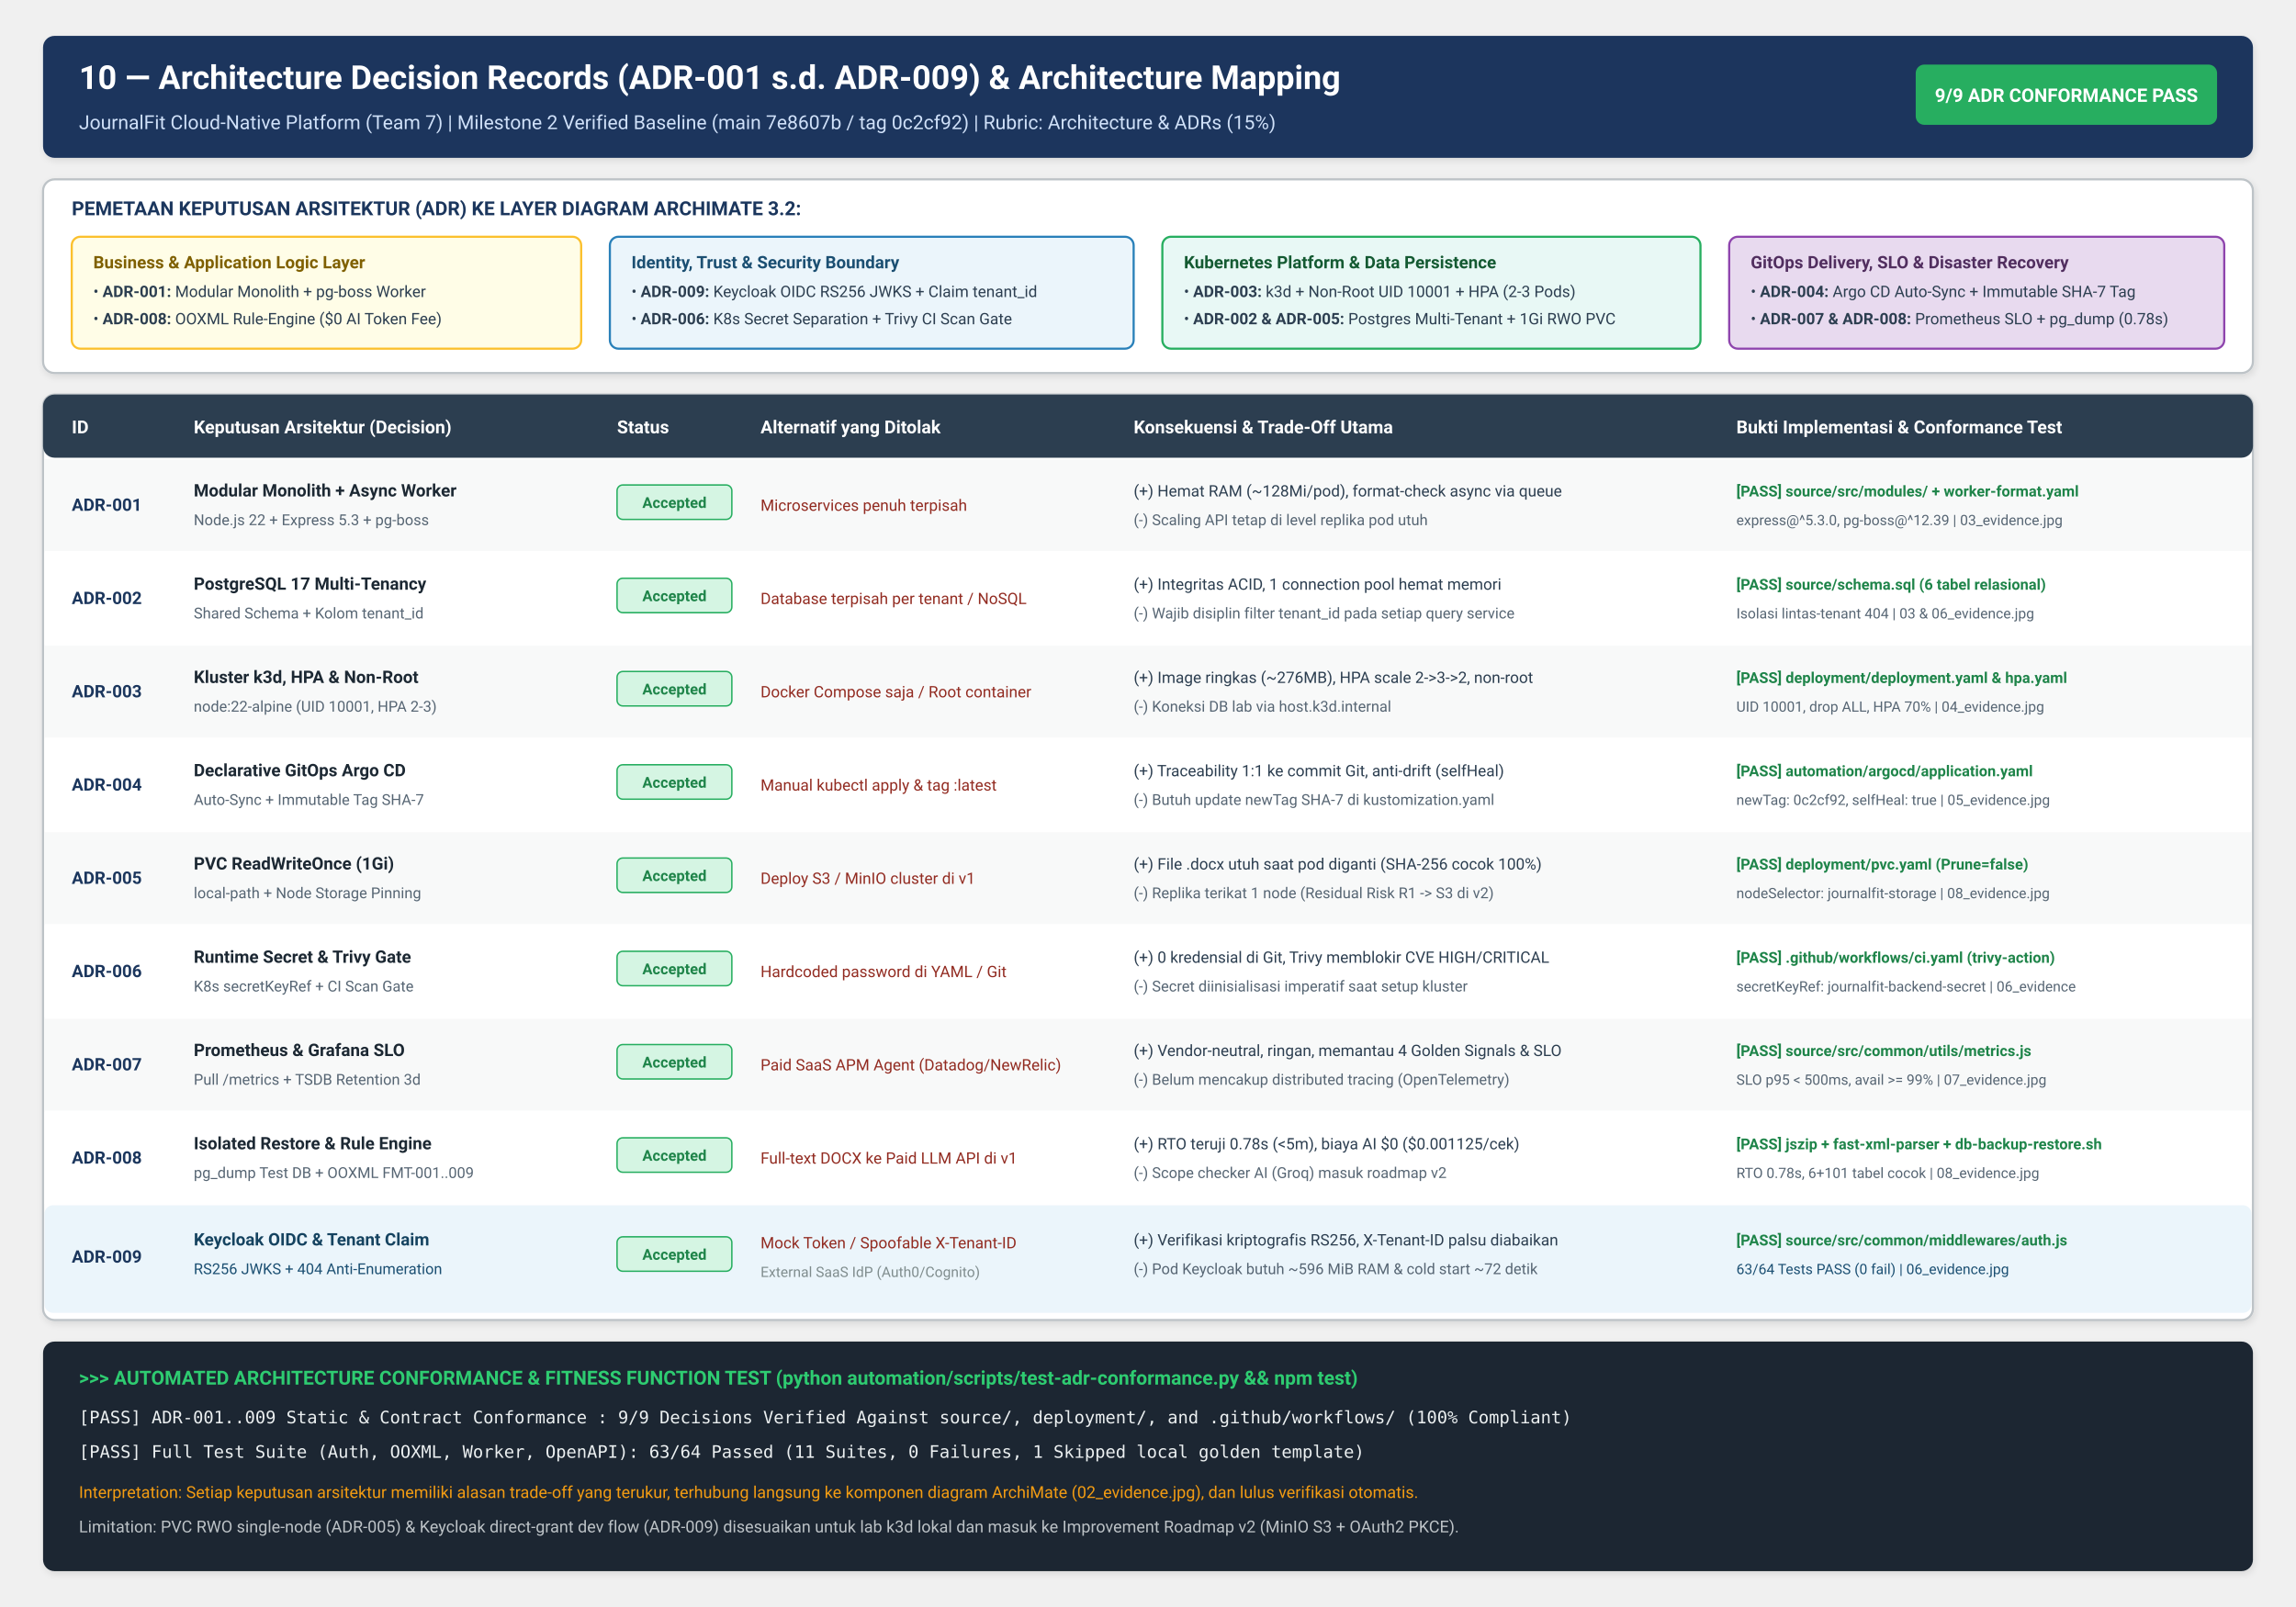
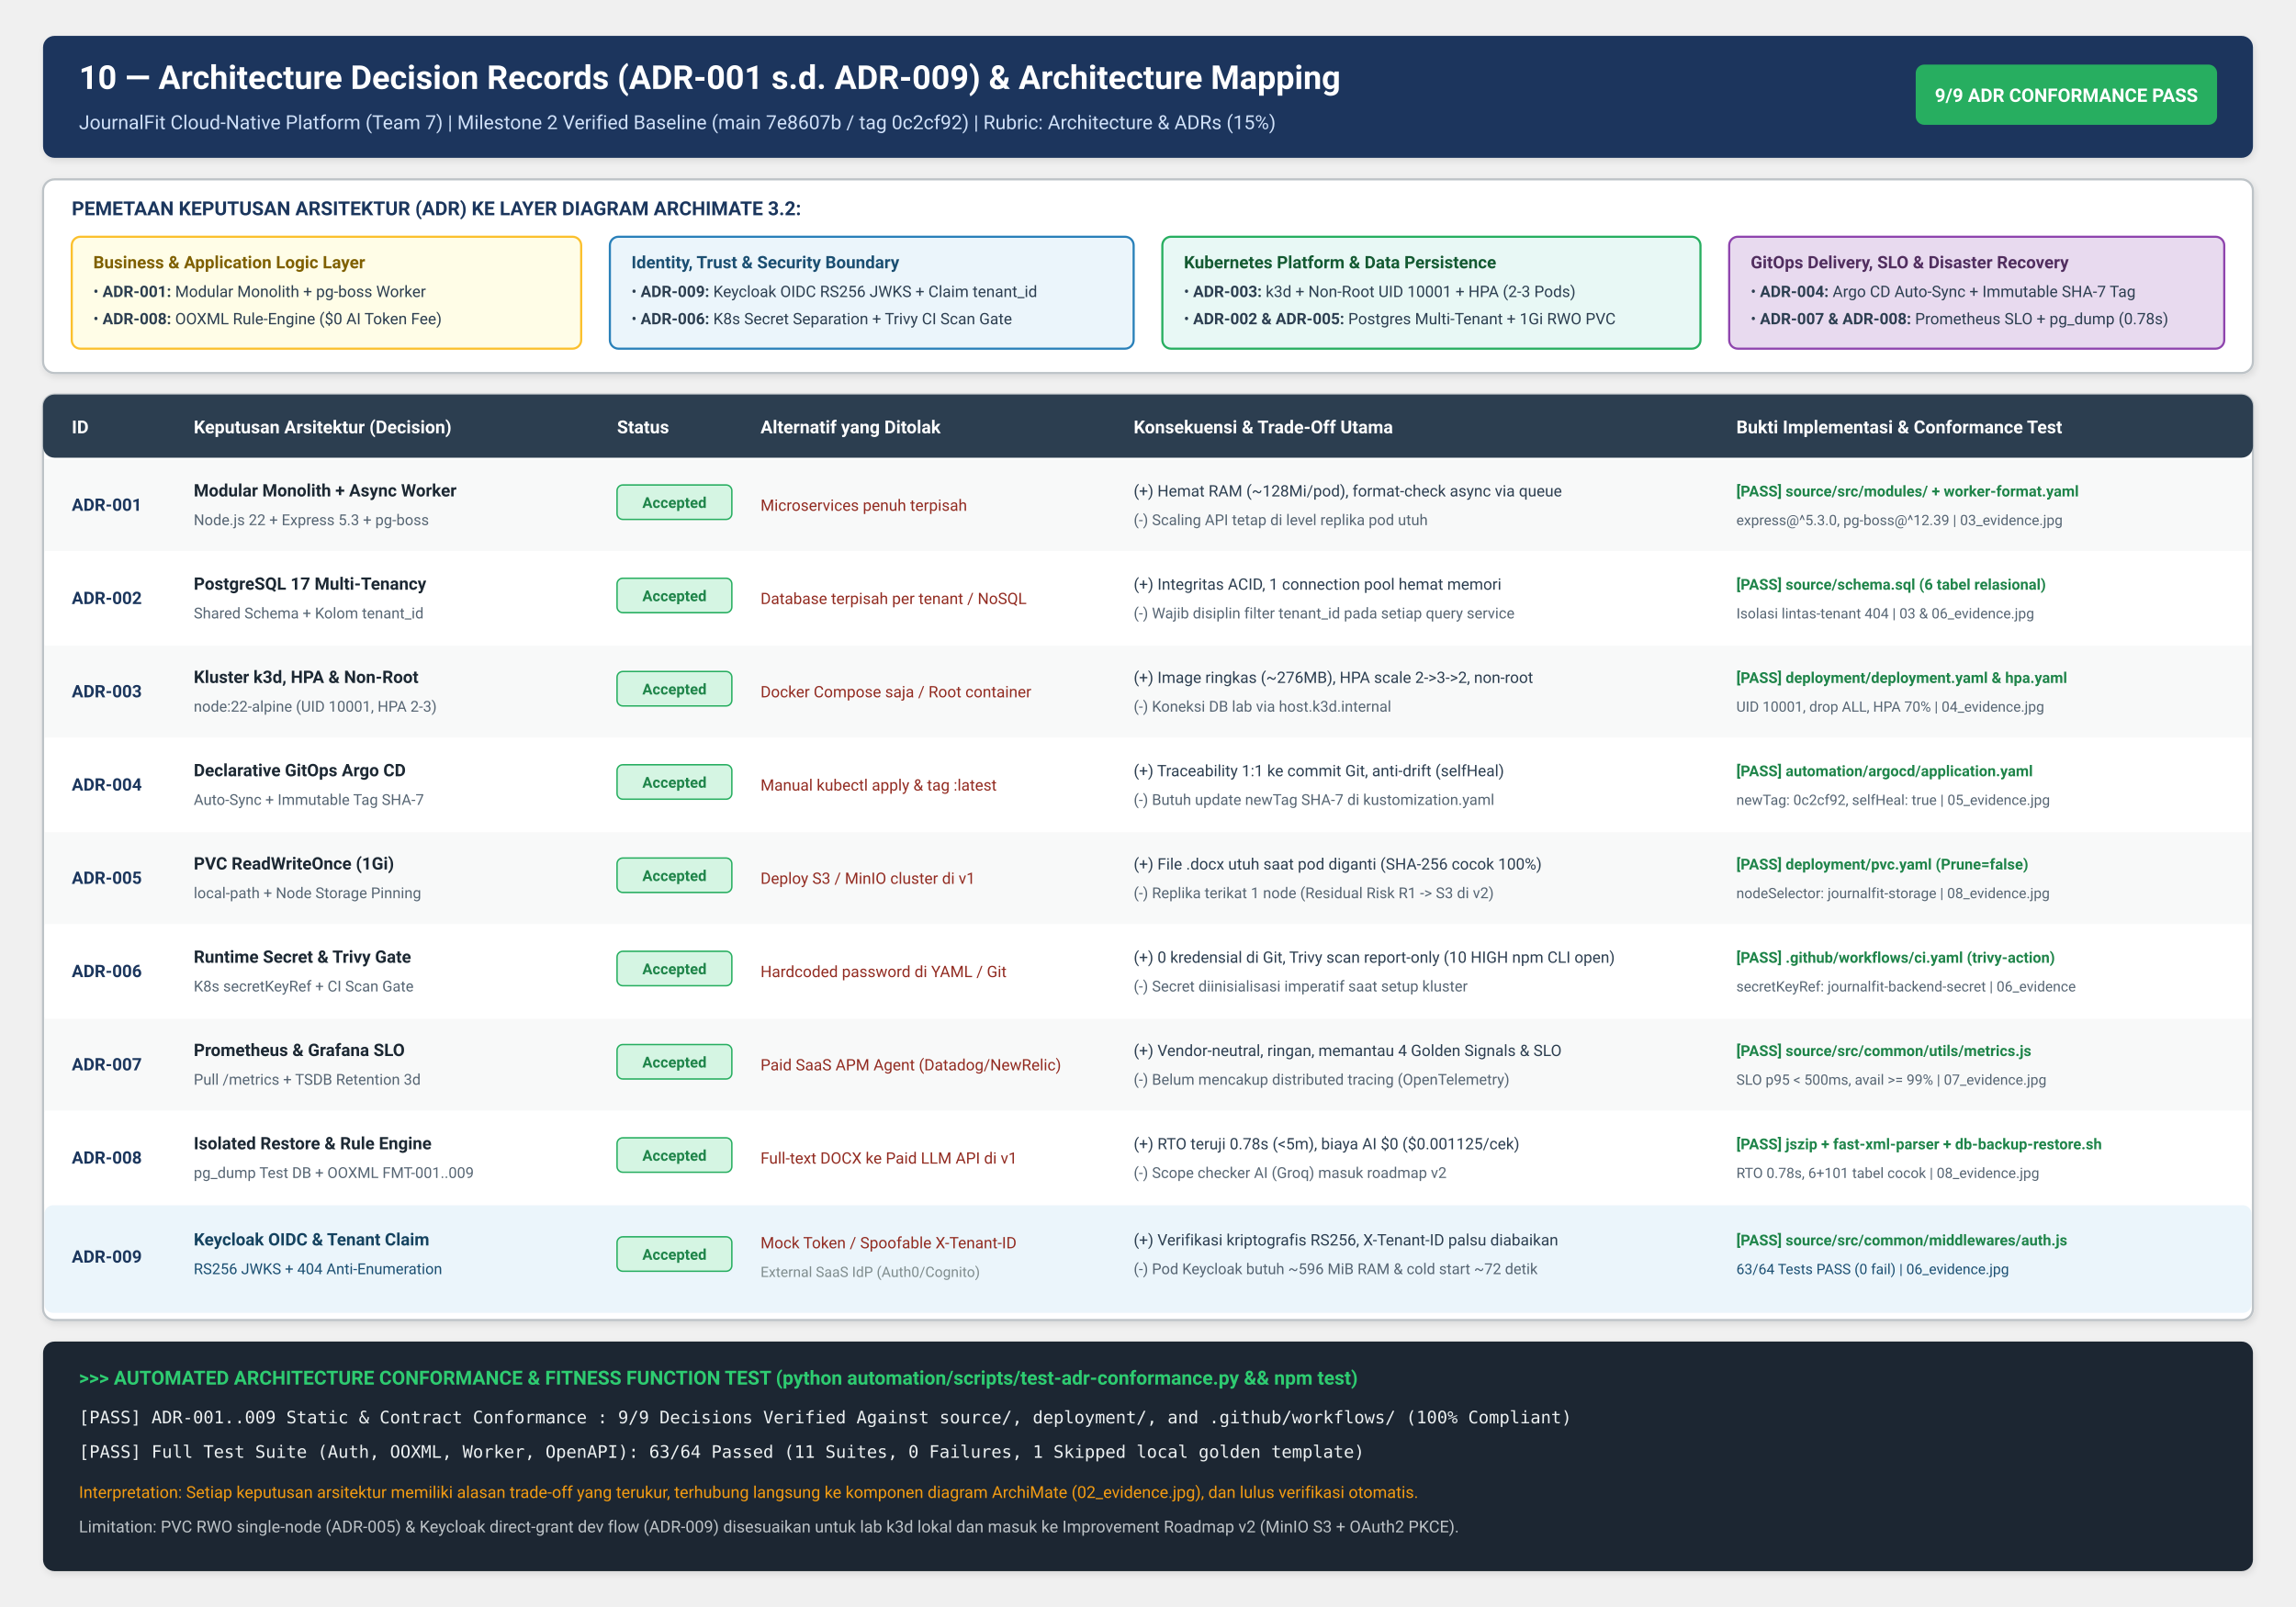
<svg xmlns="http://www.w3.org/2000/svg" viewBox="0 0 1600 1120" width="100%" height="100%" style="background:#F4F6F7; font-family:'Segoe UI',Roboto,Helvetica,Arial,sans-serif;">
  <defs>
    <filter id="shadow" x="-2%" y="-2%" width="104%" height="104%" filterUnits="userSpaceOnUse">
      <feDropShadow dx="1" dy="2" stdDeviation="2.5" flood-opacity="0.10" flood-color="#000" />
    </filter>
  </defs>
  <rect x="30" y="25" width="1540" height="85" rx="8" fill="#1B365D" filter="url(#shadow)" />
  <text x="55" y="62" font-size="23" font-weight="bold" fill="#FFFFFF">10 — Architecture Decision Records (ADR-001 s.d. ADR-009) &amp; Architecture Mapping</text>
  <text x="55" y="90" font-size="13.5" fill="#D0E1F9">JournalFit Cloud-Native Platform (Team 7) | Milestone 2 Verified Baseline (main 7e8607b / tag 0c2cf92) | Rubric: Architecture &amp; ADRs (15%)</text>
  <rect x="1335" y="45" width="210" height="42" rx="6" fill="#27AE60" />
  <text x="1440" y="71" font-size="13" font-weight="bold" fill="#FFF" text-anchor="middle">9/9 ADR CONFORMANCE PASS</text>
  <rect x="30" y="125" width="1540" height="135" rx="8" fill="#FFFFFF" stroke="#BDC3C7" stroke-width="1.5" filter="url(#shadow)" />
  <text x="50" y="150" font-size="13.5" font-weight="bold" fill="#1B365D">PEMETAAN KEPUTUSAN ARSITEKTUR (ADR) KE LAYER DIAGRAM ARCHIMATE 3.2:</text>
  <rect x="50" y="165" width="355" height="78" rx="6" fill="#FFFDE7" stroke="#FBC02D" stroke-width="1.5" />
  <text x="65" y="187" font-size="12" font-weight="bold" fill="#7F6000">Business &amp; Application Logic Layer</text>
  <text x="65" y="207" font-size="11" fill="#2C3E50">• <tspan font-weight="bold">ADR-001:</tspan> Modular Monolith + pg-boss Worker</text>
  <text x="65" y="226" font-size="11" fill="#2C3E50">• <tspan font-weight="bold">ADR-008:</tspan> OOXML Rule-Engine ($0 AI Token Fee)</text>
  <rect x="425" y="165" width="365" height="78" rx="6" fill="#EBF5FB" stroke="#2980B9" stroke-width="1.5" />
  <text x="440" y="187" font-size="12" font-weight="bold" fill="#1B4F72">Identity, Trust &amp; Security Boundary</text>
  <text x="440" y="207" font-size="11" fill="#2C3E50">• <tspan font-weight="bold">ADR-009:</tspan> Keycloak OIDC RS256 JWKS + Claim tenant_id</text>
  <text x="440" y="226" font-size="11" fill="#2C3E50">• <tspan font-weight="bold">ADR-006:</tspan> K8s Secret Separation + Trivy CI Scan Gate</text>
  <rect x="810" y="165" width="375" height="78" rx="6" fill="#E8F8F5" stroke="#27AE60" stroke-width="1.5" />
  <text x="825" y="187" font-size="12" font-weight="bold" fill="#145A32">Kubernetes Platform &amp; Data Persistence</text>
  <text x="825" y="207" font-size="11" fill="#2C3E50">• <tspan font-weight="bold">ADR-003:</tspan> k3d + Non-Root UID 10001 + HPA (2-3 Pods)</text>
  <text x="825" y="226" font-size="11" fill="#2C3E50">• <tspan font-weight="bold">ADR-002 &amp; ADR-005:</tspan> Postgres Multi-Tenant + 1Gi RWO PVC</text>
  <rect x="1205" y="165" width="345" height="78" rx="6" fill="#E8DAEF" stroke="#8E44AD" stroke-width="1.5" />
  <text x="1220" y="187" font-size="12" font-weight="bold" fill="#512E5F">GitOps Delivery, SLO &amp; Disaster Recovery</text>
  <text x="1220" y="207" font-size="11" fill="#2C3E50">• <tspan font-weight="bold">ADR-004:</tspan> Argo CD Auto-Sync + Immutable SHA-7 Tag</text>
  <text x="1220" y="226" font-size="11" fill="#2C3E50">• <tspan font-weight="bold">ADR-007 &amp; ADR-008:</tspan> Prometheus SLO + pg_dump (0.78s)</text>
  <rect x="30" y="275" width="1540" height="645" rx="8" fill="#FFFFFF" stroke="#BDC3C7" stroke-width="1.5" filter="url(#shadow)" />
  <rect x="30" y="275" width="1540" height="44" rx="8" fill="#2C3E50" />
  <text x="50" y="302" font-size="12.5" font-weight="bold" fill="#FFFFFF">ID</text>
  <text x="135" y="302" font-size="12.5" font-weight="bold" fill="#FFFFFF">Keputusan Arsitektur (Decision)</text>
  <text x="430" y="302" font-size="12.5" font-weight="bold" fill="#FFFFFF">Status</text>
  <text x="530" y="302" font-size="12.5" font-weight="bold" fill="#FFFFFF">Alternatif yang Ditolak</text>
  <text x="790" y="302" font-size="12.5" font-weight="bold" fill="#FFFFFF">Konsekuensi &amp; Trade-Off Utama</text>
  <text x="1210" y="302" font-size="12.5" font-weight="bold" fill="#FFFFFF">Bukti Implementasi &amp; Conformance Test</text>
  <rect x="31" y="320" width="1538" height="64" fill="#F8F9F9" />
  <text x="50" y="356" font-size="12" font-weight="bold" fill="#1B365D">ADR-001</text>
  <text x="135" y="346" font-size="12" font-weight="bold" fill="#1C2833">Modular Monolith + Async Worker</text>
  <text x="135" y="366" font-size="10.5" fill="#566573">Node.js 22 + Express 5.3 + pg-boss</text>
  <rect x="430" y="338" width="80" height="24" rx="4" fill="#D5F5E3" stroke="#27AE60" />
  <text x="470" y="354" font-size="10.5" font-weight="bold" fill="#1E8449" text-anchor="middle">Accepted</text>
  <text x="530" y="356" font-size="11" fill="#922B21">Microservices penuh terpisah</text>
  <text x="790" y="346" font-size="11" fill="#2C3E50">(+) Hemat RAM (~128Mi/pod), format-check async via queue</text>
  <text x="790" y="366" font-size="10.5" fill="#566573">(-) Scaling API tetap di level replika pod utuh</text>
  <text x="1210" y="346" font-size="10.5" font-weight="bold" fill="#1E8449">[PASS] source/src/modules/ + worker-format.yaml</text>
  <text x="1210" y="366" font-size="10" fill="#566573">express@^5.3.0, pg-boss@^12.39 | 03_evidence.jpg</text>
  <rect x="31" y="385" width="1538" height="64" fill="#FFFFFF" />
  <text x="50" y="421" font-size="12" font-weight="bold" fill="#1B365D">ADR-002</text>
  <text x="135" y="411" font-size="12" font-weight="bold" fill="#1C2833">PostgreSQL 17 Multi-Tenancy</text>
  <text x="135" y="431" font-size="10.5" fill="#566573">Shared Schema + Kolom tenant_id</text>
  <rect x="430" y="403" width="80" height="24" rx="4" fill="#D5F5E3" stroke="#27AE60" />
  <text x="470" y="419" font-size="10.5" font-weight="bold" fill="#1E8449" text-anchor="middle">Accepted</text>
  <text x="530" y="421" font-size="11" fill="#922B21">Database terpisah per tenant / NoSQL</text>
  <text x="790" y="411" font-size="11" fill="#2C3E50">(+) Integritas ACID, 1 connection pool hemat memori</text>
  <text x="790" y="431" font-size="10.5" fill="#566573">(-) Wajib disiplin filter tenant_id pada setiap query service</text>
  <text x="1210" y="411" font-size="10.5" font-weight="bold" fill="#1E8449">[PASS] source/schema.sql (6 tabel relasional)</text>
  <text x="1210" y="431" font-size="10" fill="#566573">Isolasi lintas-tenant 404 | 03 &amp; 06_evidence.jpg</text>
  <rect x="31" y="450" width="1538" height="64" fill="#F8F9F9" />
  <text x="50" y="486" font-size="12" font-weight="bold" fill="#1B365D">ADR-003</text>
  <text x="135" y="476" font-size="12" font-weight="bold" fill="#1C2833">Kluster k3d, HPA &amp; Non-Root</text>
  <text x="135" y="496" font-size="10.5" fill="#566573">node:22-alpine (UID 10001, HPA 2-3)</text>
  <rect x="430" y="468" width="80" height="24" rx="4" fill="#D5F5E3" stroke="#27AE60" />
  <text x="470" y="484" font-size="10.5" font-weight="bold" fill="#1E8449" text-anchor="middle">Accepted</text>
  <text x="530" y="486" font-size="11" fill="#922B21">Docker Compose saja / Root container</text>
  <text x="790" y="476" font-size="11" fill="#2C3E50">(+) Image ringkas (~276MB), HPA scale 2-&gt;3-&gt;2, non-root</text>
  <text x="790" y="496" font-size="10.5" fill="#566573">(-) Koneksi DB lab via host.k3d.internal</text>
  <text x="1210" y="476" font-size="10.5" font-weight="bold" fill="#1E8449">[PASS] deployment/deployment.yaml &amp; hpa.yaml</text>
  <text x="1210" y="496" font-size="10" fill="#566573">UID 10001, drop ALL, HPA 70% | 04_evidence.jpg</text>
  <rect x="31" y="515" width="1538" height="64" fill="#FFFFFF" />
  <text x="50" y="551" font-size="12" font-weight="bold" fill="#1B365D">ADR-004</text>
  <text x="135" y="541" font-size="12" font-weight="bold" fill="#1C2833">Declarative GitOps Argo CD</text>
  <text x="135" y="561" font-size="10.5" fill="#566573">Auto-Sync + Immutable Tag SHA-7</text>
  <rect x="430" y="533" width="80" height="24" rx="4" fill="#D5F5E3" stroke="#27AE60" />
  <text x="470" y="549" font-size="10.5" font-weight="bold" fill="#1E8449" text-anchor="middle">Accepted</text>
  <text x="530" y="551" font-size="11" fill="#922B21">Manual kubectl apply &amp; tag :latest</text>
  <text x="790" y="541" font-size="11" fill="#2C3E50">(+) Traceability 1:1 ke commit Git, anti-drift (selfHeal)</text>
  <text x="790" y="561" font-size="10.5" fill="#566573">(-) Butuh update newTag SHA-7 di kustomization.yaml</text>
  <text x="1210" y="541" font-size="10.5" font-weight="bold" fill="#1E8449">[PASS] automation/argocd/application.yaml</text>
  <text x="1210" y="561" font-size="10" fill="#566573">newTag: 0c2cf92, selfHeal: true | 05_evidence.jpg</text>
  <rect x="31" y="580" width="1538" height="64" fill="#F8F9F9" />
  <text x="50" y="616" font-size="12" font-weight="bold" fill="#1B365D">ADR-005</text>
  <text x="135" y="606" font-size="12" font-weight="bold" fill="#1C2833">PVC ReadWriteOnce (1Gi)</text>
  <text x="135" y="626" font-size="10.5" fill="#566573">local-path + Node Storage Pinning</text>
  <rect x="430" y="598" width="80" height="24" rx="4" fill="#D5F5E3" stroke="#27AE60" />
  <text x="470" y="614" font-size="10.5" font-weight="bold" fill="#1E8449" text-anchor="middle">Accepted</text>
  <text x="530" y="616" font-size="11" fill="#922B21">Deploy S3 / MinIO cluster di v1</text>
  <text x="790" y="606" font-size="11" fill="#2C3E50">(+) File .docx utuh saat pod diganti (SHA-256 cocok 100%)</text>
  <text x="790" y="626" font-size="10.5" fill="#566573">(-) Replika terikat 1 node (Residual Risk R1 -&gt; S3 di v2)</text>
  <text x="1210" y="606" font-size="10.5" font-weight="bold" fill="#1E8449">[PASS] deployment/pvc.yaml (Prune=false)</text>
  <text x="1210" y="626" font-size="10" fill="#566573">nodeSelector: journalfit-storage | 08_evidence.jpg</text>
  <rect x="31" y="645" width="1538" height="64" fill="#FFFFFF" />
  <text x="50" y="681" font-size="12" font-weight="bold" fill="#1B365D">ADR-006</text>
  <text x="135" y="671" font-size="12" font-weight="bold" fill="#1C2833">Runtime Secret &amp; Trivy Gate</text>
  <text x="135" y="691" font-size="10.5" fill="#566573">K8s secretKeyRef + CI Scan Gate</text>
  <rect x="430" y="663" width="80" height="24" rx="4" fill="#D5F5E3" stroke="#27AE60" />
  <text x="470" y="679" font-size="10.5" font-weight="bold" fill="#1E8449" text-anchor="middle">Accepted</text>
  <text x="530" y="681" font-size="11" fill="#922B21">Hardcoded password di YAML / Git</text>
-   <text x="790" y="671" font-size="11" fill="#2C3E50">(+) 0 kredensial di Git, Trivy memblokir CVE HIGH/CRITICAL</text>
+   <text x="790" y="671" font-size="11" fill="#2C3E50">(+) 0 kredensial di Git, Trivy scan report-only (10 HIGH npm CLI open)</text>
  <text x="790" y="691" font-size="10.5" fill="#566573">(-) Secret diinisialisasi imperatif saat setup kluster</text>
  <text x="1210" y="671" font-size="10.5" font-weight="bold" fill="#1E8449">[PASS] .github/workflows/ci.yaml (trivy-action)</text>
  <text x="1210" y="691" font-size="10" fill="#566573">secretKeyRef: journalfit-backend-secret | 06_evidence</text>
  <rect x="31" y="710" width="1538" height="64" fill="#F8F9F9" />
  <text x="50" y="746" font-size="12" font-weight="bold" fill="#1B365D">ADR-007</text>
  <text x="135" y="736" font-size="12" font-weight="bold" fill="#1C2833">Prometheus &amp; Grafana SLO</text>
  <text x="135" y="756" font-size="10.5" fill="#566573">Pull /metrics + TSDB Retention 3d</text>
  <rect x="430" y="728" width="80" height="24" rx="4" fill="#D5F5E3" stroke="#27AE60" />
  <text x="470" y="744" font-size="10.5" font-weight="bold" fill="#1E8449" text-anchor="middle">Accepted</text>
  <text x="530" y="746" font-size="11" fill="#922B21">Paid SaaS APM Agent (Datadog/NewRelic)</text>
  <text x="790" y="736" font-size="11" fill="#2C3E50">(+) Vendor-neutral, ringan, memantau 4 Golden Signals &amp; SLO</text>
  <text x="790" y="756" font-size="10.5" fill="#566573">(-) Belum mencakup distributed tracing (OpenTelemetry)</text>
  <text x="1210" y="736" font-size="10.5" font-weight="bold" fill="#1E8449">[PASS] source/src/common/utils/metrics.js</text>
  <text x="1210" y="756" font-size="10" fill="#566573">SLO p95 &lt; 500ms, avail &gt;= 99% | 07_evidence.jpg</text>
  <rect x="31" y="775" width="1538" height="64" fill="#FFFFFF" />
  <text x="50" y="811" font-size="12" font-weight="bold" fill="#1B365D">ADR-008</text>
  <text x="135" y="801" font-size="12" font-weight="bold" fill="#1C2833">Isolated Restore &amp; Rule Engine</text>
  <text x="135" y="821" font-size="10.5" fill="#566573">pg_dump Test DB + OOXML FMT-001..009</text>
  <rect x="430" y="793" width="80" height="24" rx="4" fill="#D5F5E3" stroke="#27AE60" />
  <text x="470" y="809" font-size="10.5" font-weight="bold" fill="#1E8449" text-anchor="middle">Accepted</text>
  <text x="530" y="811" font-size="11" fill="#922B21">Full-text DOCX ke Paid LLM API di v1</text>
  <text x="790" y="801" font-size="11" fill="#2C3E50">(+) RTO teruji 0.78s (&lt;5m), biaya AI $0 ($0.001125/cek)</text>
  <text x="790" y="821" font-size="10.5" fill="#566573">(-) Scope checker AI (Groq) masuk roadmap v2</text>
  <text x="1210" y="801" font-size="10.5" font-weight="bold" fill="#1E8449">[PASS] jszip + fast-xml-parser + db-backup-restore.sh</text>
  <text x="1210" y="821" font-size="10" fill="#566573">RTO 0.78s, 6+101 tabel cocok | 08_evidence.jpg</text>
  <rect x="31" y="840" width="1538" height="75" rx="6" fill="#EBF5FB" />
  <text x="50" y="880" font-size="12" font-weight="bold" fill="#1B365D">ADR-009</text>
  <text x="135" y="868" font-size="12" font-weight="bold" fill="#154360">Keycloak OIDC &amp; Tenant Claim</text>
  <text x="135" y="888" font-size="10.5" fill="#1B4F72">RS256 JWKS + 404 Anti-Enumeration</text>
  <rect x="430" y="862" width="80" height="24" rx="4" fill="#D5F5E3" stroke="#27AE60" />
  <text x="470" y="878" font-size="10.5" font-weight="bold" fill="#1E8449" text-anchor="middle">Accepted</text>
  <text x="530" y="870" font-size="11" fill="#922B21">Mock Token / Spoofable X-Tenant-ID</text>
  <text x="530" y="890" font-size="10" fill="#7F8C8D">External SaaS IdP (Auth0/Cognito)</text>
  <text x="790" y="868" font-size="11" fill="#2C3E50">(+) Verifikasi kriptografis RS256, X-Tenant-ID palsu diabaikan</text>
  <text x="790" y="888" font-size="10.5" fill="#566573">(-) Pod Keycloak butuh ~596 MiB RAM &amp; cold start ~72 detik</text>
  <text x="1210" y="868" font-size="10.5" font-weight="bold" fill="#1E8449">[PASS] source/src/common/middlewares/auth.js</text>
  <text x="1210" y="888" font-size="10" fill="#1B4F72">63/64 Tests PASS (0 fail) | 06_evidence.jpg</text>
  <rect x="30" y="935" width="1540" height="160" rx="8" fill="#1C2833" filter="url(#shadow)" />
  <text x="55" y="965" font-size="13.5" font-weight="bold" fill="#2ECC71">&gt;&gt;&gt; AUTOMATED ARCHITECTURE CONFORMANCE &amp; FITNESS FUNCTION TEST (python automation/scripts/test-adr-conformance.py &amp;&amp; npm test)</text>
  <text x="55" y="992" font-size="12" font-family="Consolas,monospace" fill="#ECF0F1">[PASS] ADR-001..009 Static &amp; Contract Conformance : 9/9 Decisions Verified Against source/, deployment/, and .github/workflows/ (100% Compliant)</text>
  <text x="55" y="1016" font-size="12" font-family="Consolas,monospace" fill="#ECF0F1">[PASS] Full Test Suite (Auth, OOXML, Worker, OpenAPI): 63/64 Passed (11 Suites, 0 Failures, 1 Skipped local golden template)</text>
  <text x="55" y="1044" font-size="11.5" fill="#F39C12">Interpretation: Setiap keputusan arsitektur memiliki alasan trade-off yang terukur, terhubung langsung ke komponen diagram ArchiMate (02_evidence.jpg), dan lulus verifikasi otomatis.</text>
  <text x="55" y="1068" font-size="11.5" fill="#BDC3C7">Limitation: PVC RWO single-node (ADR-005) &amp; Keycloak direct-grant dev flow (ADR-009) disesuaikan untuk lab k3d lokal dan masuk ke Improvement Roadmap v2 (MinIO S3 + OAuth2 PKCE).</text>
</svg>
